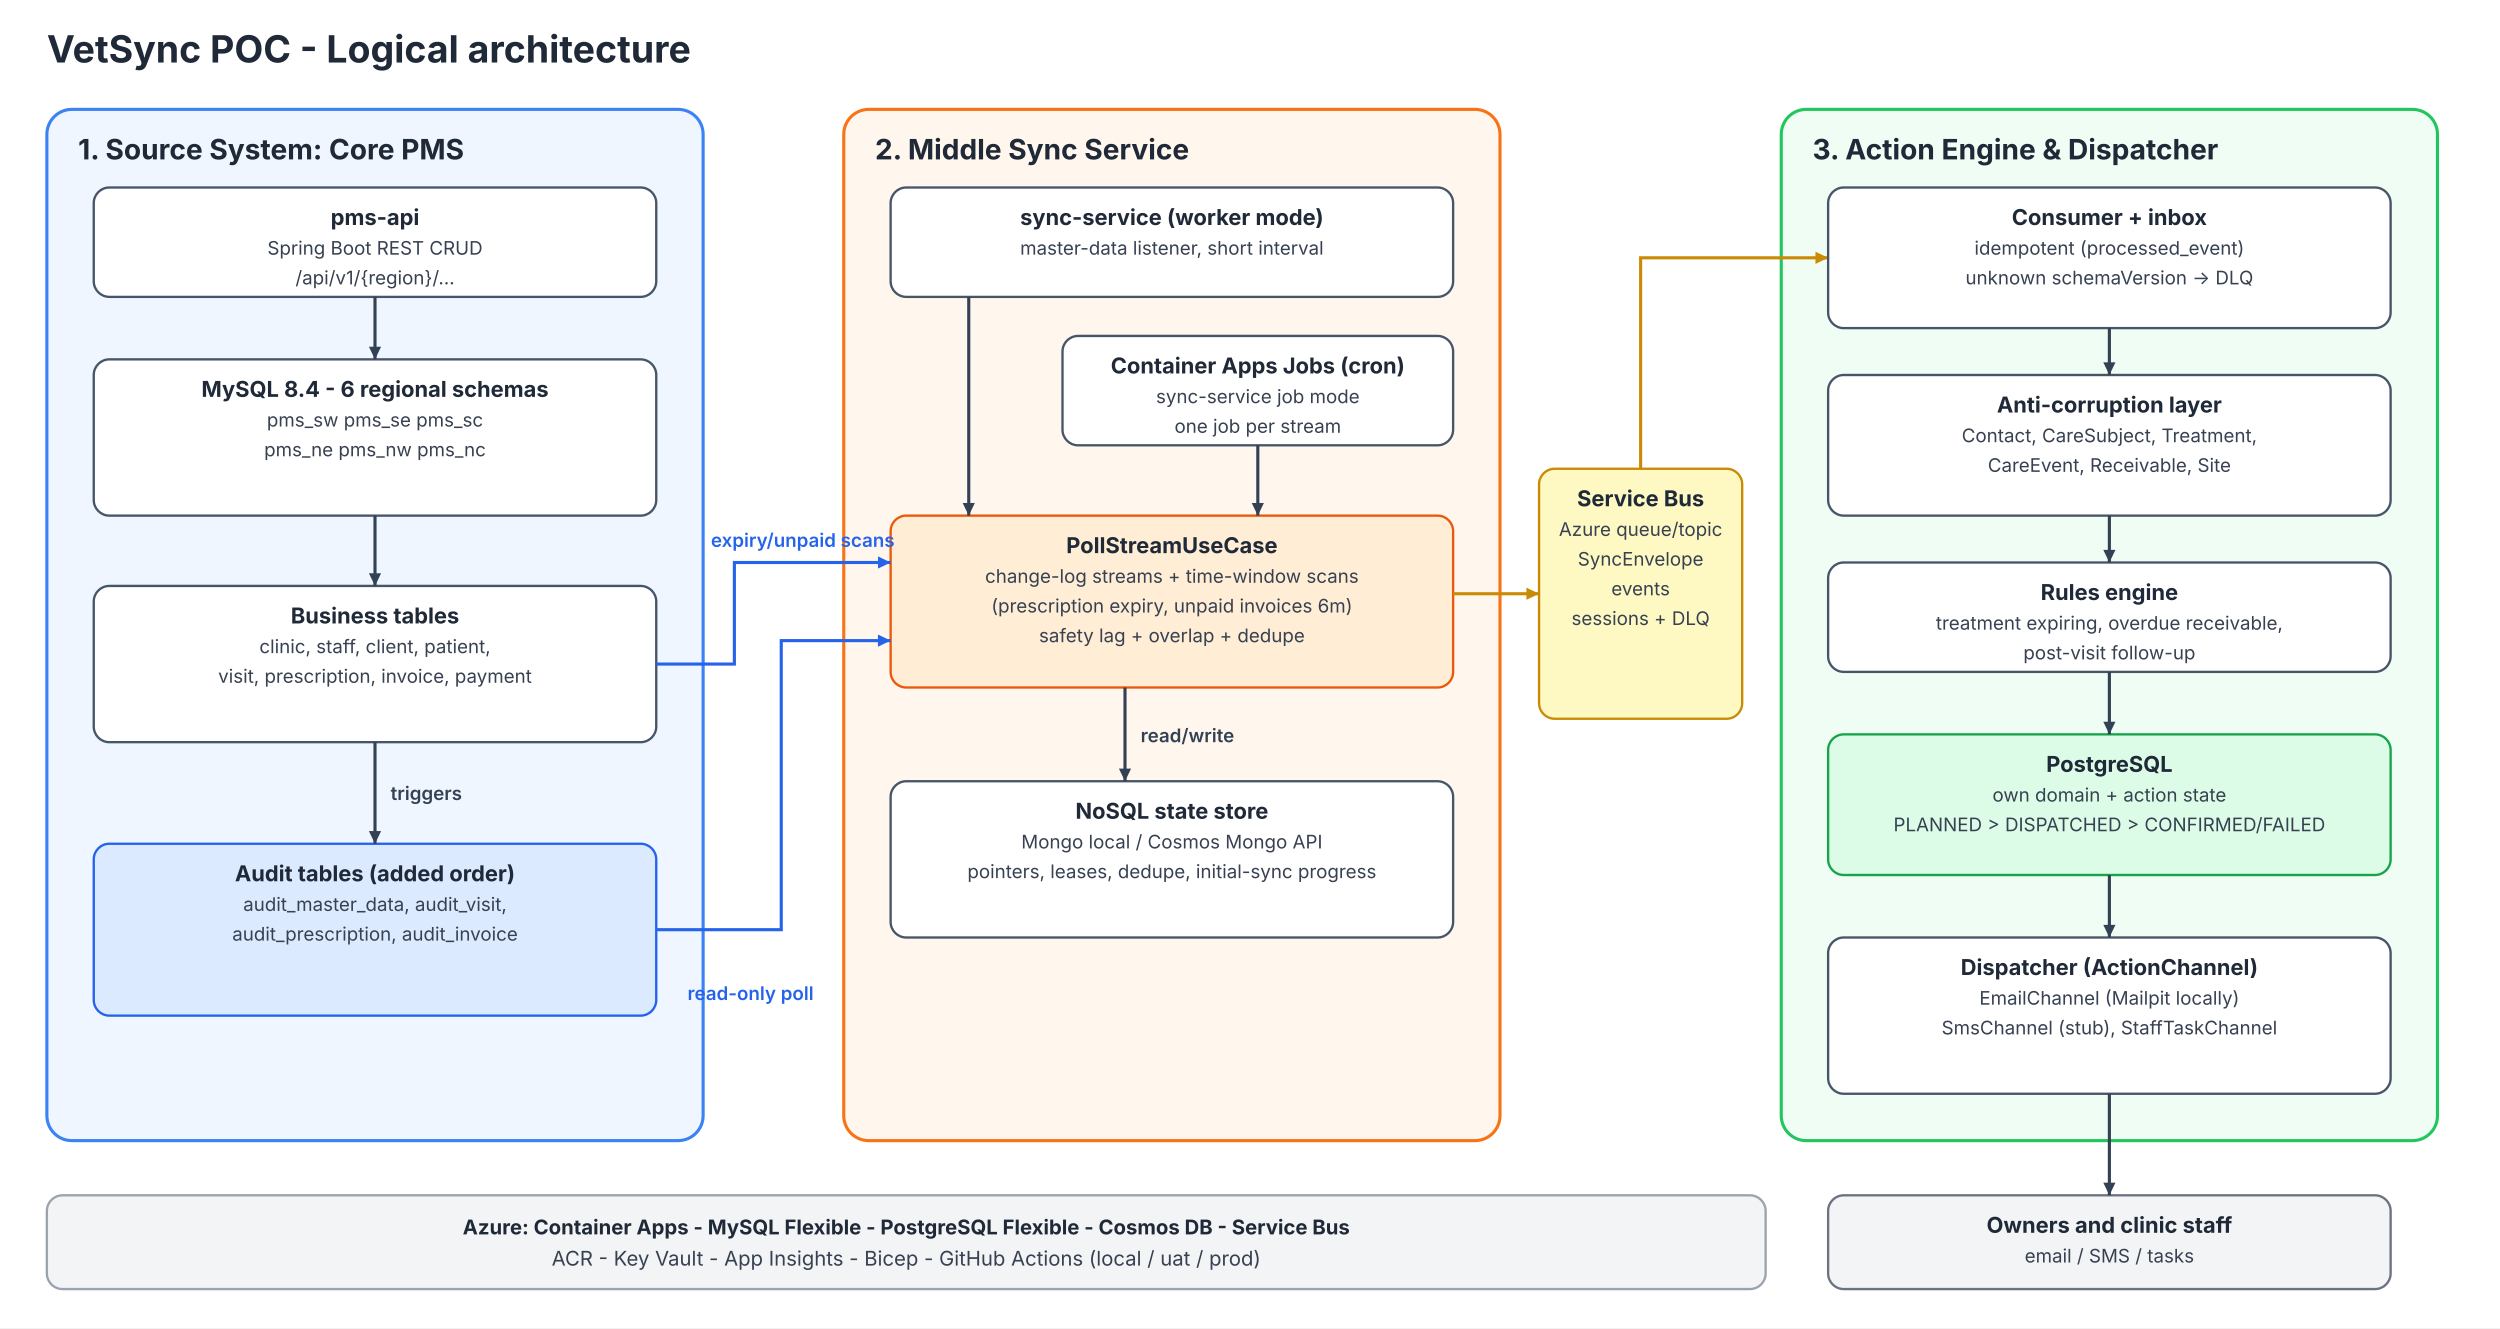
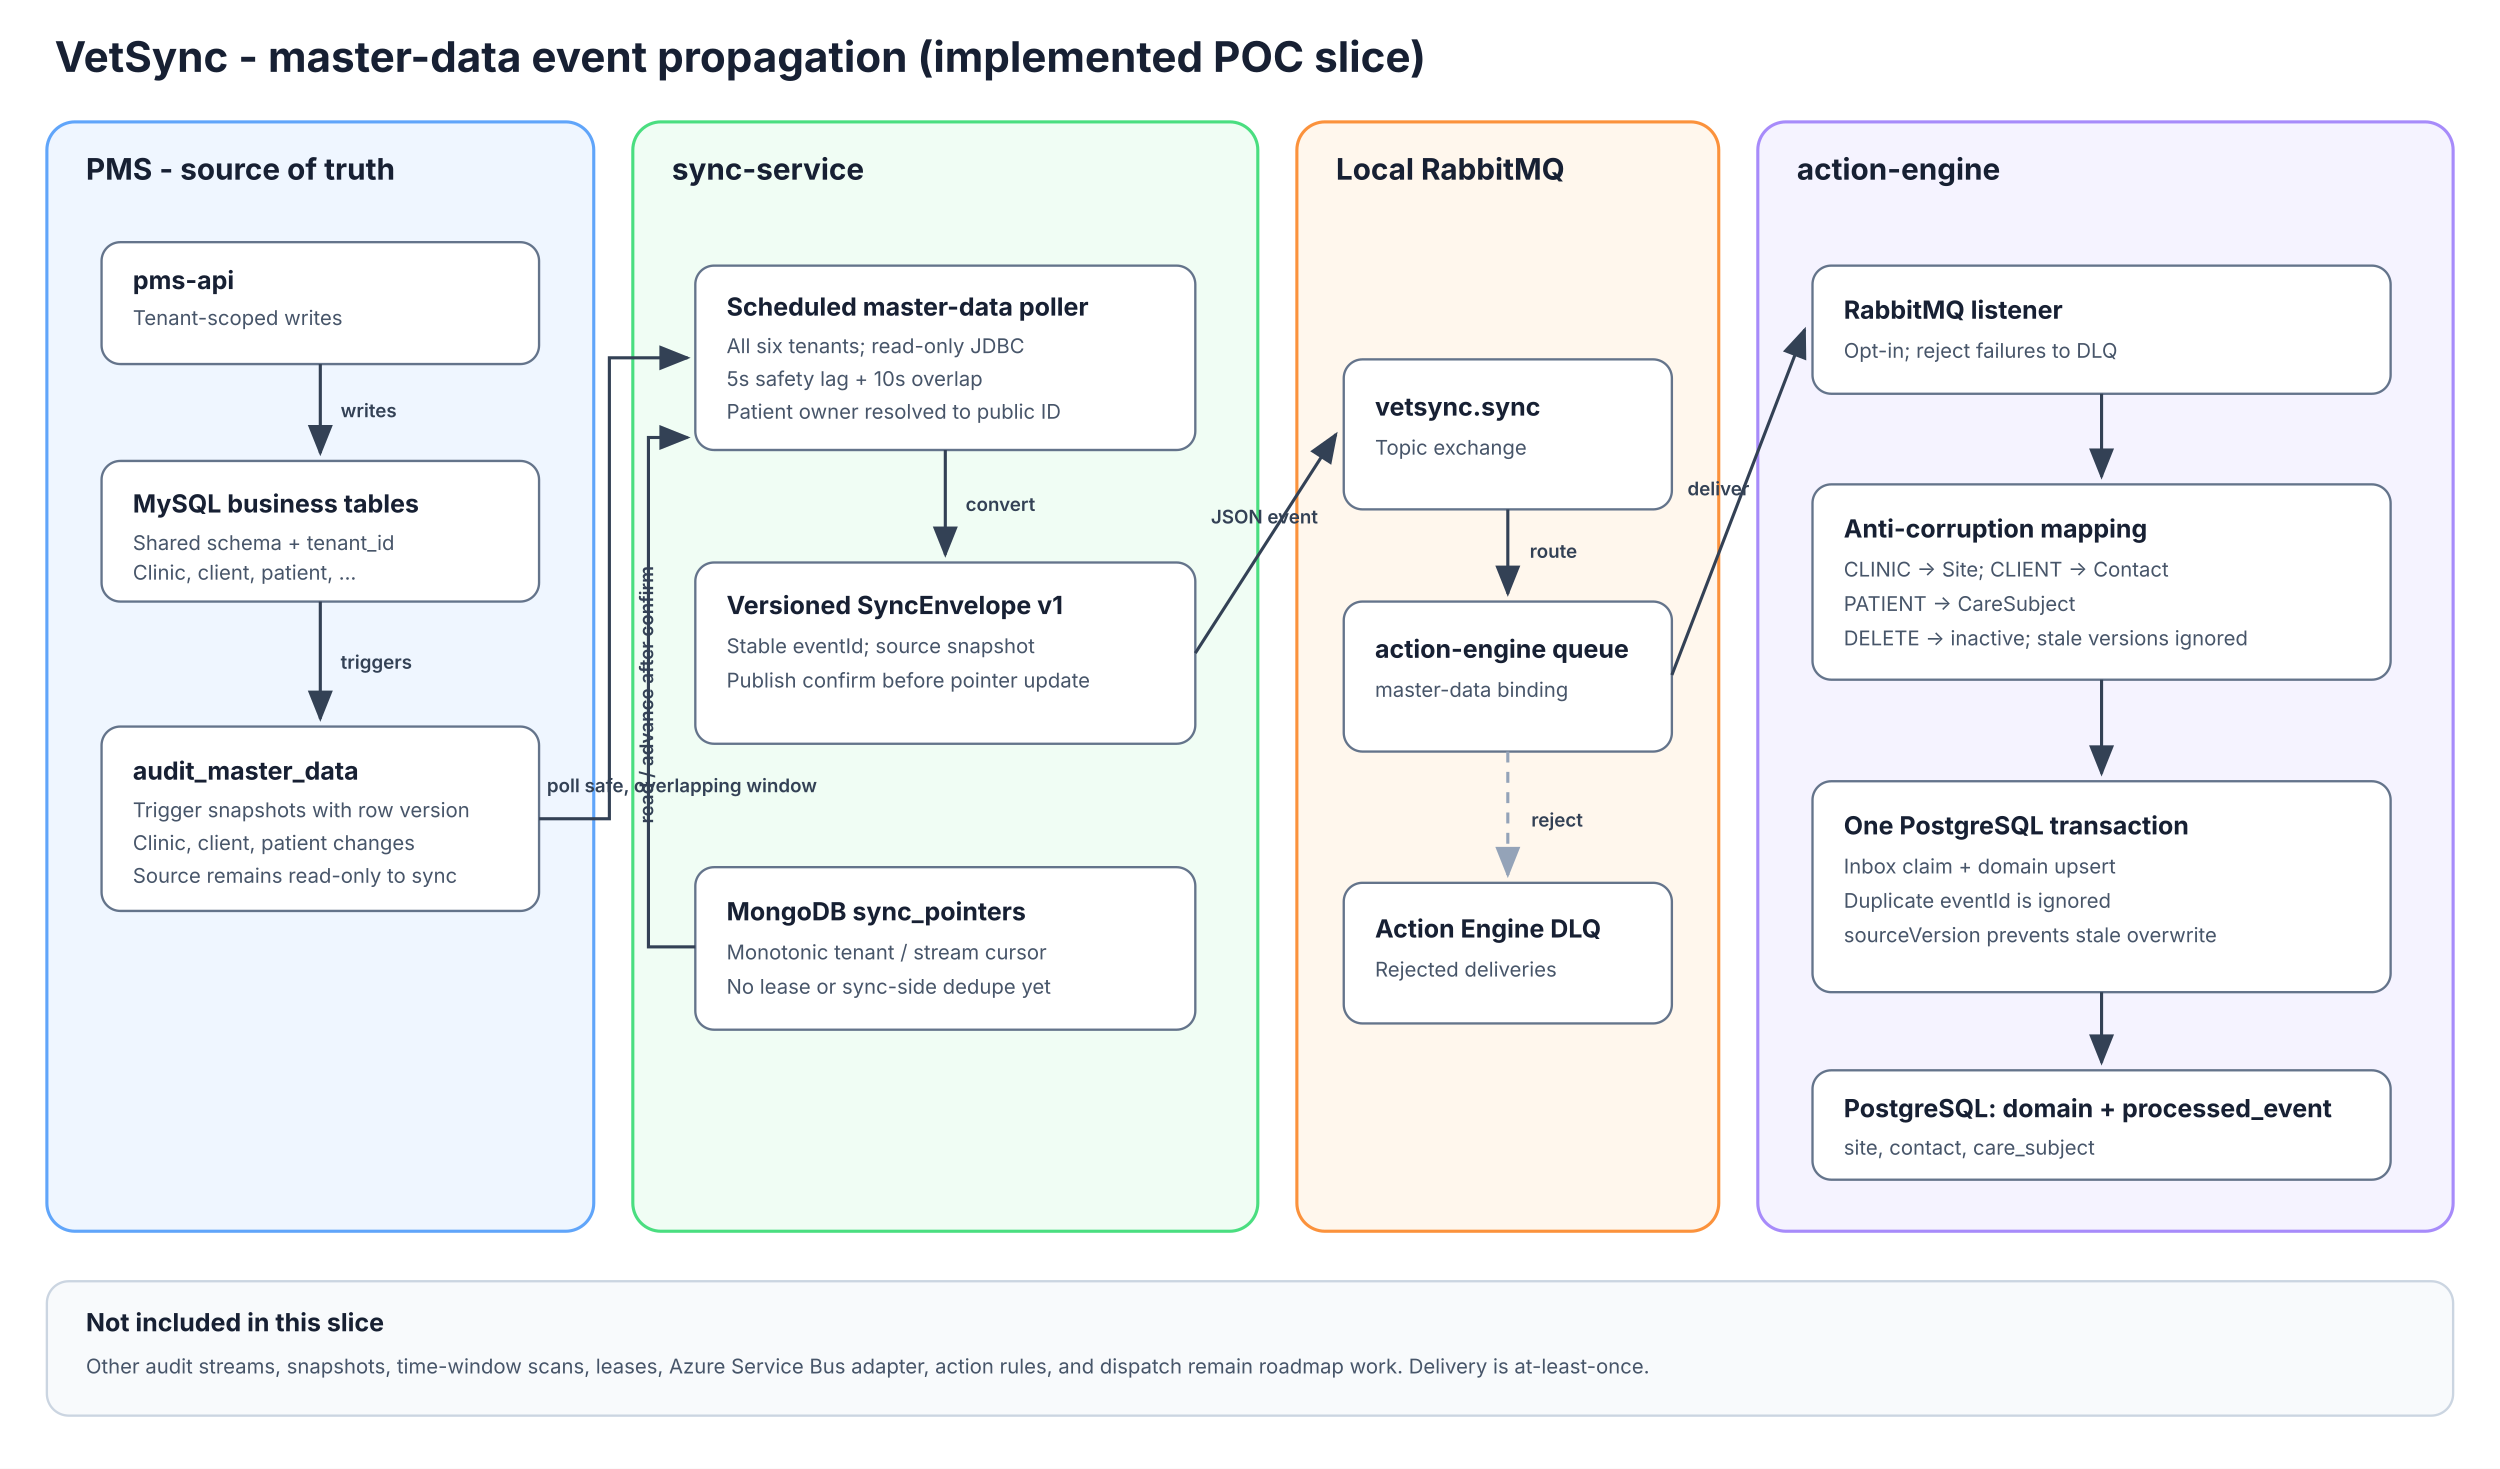
- <svg xmlns="http://www.w3.org/2000/svg" width="1600" height="850" viewBox="0 0 1600 850">
-   <rect width="1600" height="850" fill="#ffffff" />
-   <text x="30" y="40" font-family="Inter, Arial, sans-serif" font-size="24" font-weight="700" fill="#1f2937" text-anchor="start">VetSync POC - Logical architecture</text>
-   <rect x="30" y="70" width="420" height="660" rx="16" fill="#eff6ff" stroke="#3b82f6" stroke-width="2" />
-   <text x="50" y="102" font-family="Inter, Arial, sans-serif" font-size="18" font-weight="700" fill="#1f2937" text-anchor="start">1. Source System: Core PMS</text>
-   <rect x="540" y="70" width="420" height="660" rx="16" fill="#fff7ed" stroke="#f97316" stroke-width="2" />
-   <text x="560" y="102" font-family="Inter, Arial, sans-serif" font-size="18" font-weight="700" fill="#1f2937" text-anchor="start">2. Middle Sync Service</text>
-   <rect x="1140" y="70" width="420" height="660" rx="16" fill="#f0fdf4" stroke="#22c55e" stroke-width="2" />
-   <text x="1160" y="102" font-family="Inter, Arial, sans-serif" font-size="18" font-weight="700" fill="#1f2937" text-anchor="start">3. Action Engine &amp; Dispatcher</text>
-   <rect x="60" y="120" width="360" height="70" rx="10" fill="#ffffff" stroke="#475569" stroke-width="1.5" />
-   <text x="240.0" y="144" font-family="Inter, Arial, sans-serif" font-size="14" font-weight="700" fill="#1f2937" text-anchor="middle">pms-api</text>
-   <text x="240.0" y="163" font-family="Inter, Arial, sans-serif" font-size="12" font-weight="400" fill="#374151" text-anchor="middle">Spring Boot REST CRUD</text>
-   <text x="240.0" y="182" font-family="Inter, Arial, sans-serif" font-size="12" font-weight="400" fill="#374151" text-anchor="middle">/api/v1/{region}/...</text>
-   <rect x="60" y="230" width="360" height="100" rx="10" fill="#ffffff" stroke="#475569" stroke-width="1.5" />
-   <text x="240.0" y="254" font-family="Inter, Arial, sans-serif" font-size="14" font-weight="700" fill="#1f2937" text-anchor="middle">MySQL 8.4 - 6 regional schemas</text>
-   <text x="240.0" y="273" font-family="Inter, Arial, sans-serif" font-size="12" font-weight="400" fill="#374151" text-anchor="middle">pms_sw  pms_se  pms_sc</text>
-   <text x="240.0" y="292" font-family="Inter, Arial, sans-serif" font-size="12" font-weight="400" fill="#374151" text-anchor="middle">pms_ne  pms_nw  pms_nc</text>
-   <rect x="60" y="375" width="360" height="100" rx="10" fill="#ffffff" stroke="#475569" stroke-width="1.5" />
-   <text x="240.0" y="399" font-family="Inter, Arial, sans-serif" font-size="14" font-weight="700" fill="#1f2937" text-anchor="middle">Business tables</text>
-   <text x="240.0" y="418" font-family="Inter, Arial, sans-serif" font-size="12" font-weight="400" fill="#374151" text-anchor="middle">clinic, staff, client, patient,</text>
-   <text x="240.0" y="437" font-family="Inter, Arial, sans-serif" font-size="12" font-weight="400" fill="#374151" text-anchor="middle">visit, prescription, invoice, payment</text>
-   <rect x="60" y="540" width="360" height="110" rx="10" fill="#dbeafe" stroke="#2563eb" stroke-width="1.5" />
-   <text x="240.0" y="564" font-family="Inter, Arial, sans-serif" font-size="14" font-weight="700" fill="#1f2937" text-anchor="middle">Audit tables (added order)</text>
-   <text x="240.0" y="583" font-family="Inter, Arial, sans-serif" font-size="12" font-weight="400" fill="#374151" text-anchor="middle">audit_master_data, audit_visit,</text>
-   <text x="240.0" y="602" font-family="Inter, Arial, sans-serif" font-size="12" font-weight="400" fill="#374151" text-anchor="middle">audit_prescription, audit_invoice</text>
-   <path d="M240,190 L240,230" fill="none" stroke="#334155" stroke-width="2" />
-   <polygon points="240.0,230.0 236.1,221.9 243.9,221.9" fill="#334155" />
-   <path d="M240,330 L240,375" fill="none" stroke="#334155" stroke-width="2" />
-   <polygon points="240.0,375.0 236.1,366.9 243.9,366.9" fill="#334155" />
-   <path d="M240,475 L240,540" fill="none" stroke="#334155" stroke-width="2" />
-   <polygon points="240.0,540.0 236.1,531.9 243.9,531.9" fill="#334155" />
-   <text x="250" y="512" font-family="Inter, Arial, sans-serif" font-size="12" font-weight="600" fill="#334155" text-anchor="start">triggers</text>
-   <rect x="570" y="120" width="360" height="70" rx="10" fill="#ffffff" stroke="#475569" stroke-width="1.5" />
-   <text x="750.0" y="144" font-family="Inter, Arial, sans-serif" font-size="14" font-weight="700" fill="#1f2937" text-anchor="middle">sync-service (worker mode)</text>
-   <text x="750.0" y="163" font-family="Inter, Arial, sans-serif" font-size="12" font-weight="400" fill="#374151" text-anchor="middle">master-data listener, short interval</text>
-   <rect x="680" y="215" width="250" height="70" rx="10" fill="#ffffff" stroke="#475569" stroke-width="1.5" />
-   <text x="805.0" y="239" font-family="Inter, Arial, sans-serif" font-size="14" font-weight="700" fill="#1f2937" text-anchor="middle">Container Apps Jobs (cron)</text>
-   <text x="805.0" y="258" font-family="Inter, Arial, sans-serif" font-size="12" font-weight="400" fill="#374151" text-anchor="middle">sync-service job mode</text>
-   <text x="805.0" y="277" font-family="Inter, Arial, sans-serif" font-size="12" font-weight="400" fill="#374151" text-anchor="middle">one job per stream</text>
-   <rect x="570" y="330" width="360" height="110" rx="10" fill="#ffedd5" stroke="#ea580c" stroke-width="1.5" />
-   <text x="750.0" y="354" font-family="Inter, Arial, sans-serif" font-size="14" font-weight="700" fill="#1f2937" text-anchor="middle">PollStreamUseCase</text>
-   <text x="750.0" y="373" font-family="Inter, Arial, sans-serif" font-size="12" font-weight="400" fill="#374151" text-anchor="middle">change-log streams + time-window scans</text>
-   <text x="750.0" y="392" font-family="Inter, Arial, sans-serif" font-size="12" font-weight="400" fill="#374151" text-anchor="middle">(prescription expiry, unpaid invoices 6m)</text>
-   <text x="750.0" y="411" font-family="Inter, Arial, sans-serif" font-size="12" font-weight="400" fill="#374151" text-anchor="middle">safety lag + overlap + dedupe</text>
-   <rect x="570" y="500" width="360" height="100" rx="10" fill="#ffffff" stroke="#475569" stroke-width="1.5" />
-   <text x="750.0" y="524" font-family="Inter, Arial, sans-serif" font-size="14" font-weight="700" fill="#1f2937" text-anchor="middle">NoSQL state store</text>
-   <text x="750.0" y="543" font-family="Inter, Arial, sans-serif" font-size="12" font-weight="400" fill="#374151" text-anchor="middle">Mongo local / Cosmos Mongo API</text>
-   <text x="750.0" y="562" font-family="Inter, Arial, sans-serif" font-size="12" font-weight="400" fill="#374151" text-anchor="middle">pointers, leases, dedupe, initial-sync progress</text>
-   <path d="M620,190 L620,330" fill="none" stroke="#334155" stroke-width="2" />
-   <polygon points="620.0,330.0 616.1,321.9 623.9,321.9" fill="#334155" />
-   <path d="M805,285 L805,330" fill="none" stroke="#334155" stroke-width="2" />
-   <polygon points="805.0,330.0 801.1,321.9 808.9,321.9" fill="#334155" />
-   <path d="M720,440 L720,500" fill="none" stroke="#334155" stroke-width="2" />
-   <polygon points="720.0,500.0 716.1,491.9 723.9,491.9" fill="#334155" />
-   <text x="730" y="475" font-family="Inter, Arial, sans-serif" font-size="12" font-weight="600" fill="#334155" text-anchor="start">read/write</text>
-   <path d="M420,595 L500,595 L500,410 L570,410" fill="none" stroke="#2563eb" stroke-width="2" />
-   <polygon points="570.0,410.0 561.9,413.9 561.9,406.1" fill="#2563eb" />
-   <text x="440" y="640" font-family="Inter, Arial, sans-serif" font-size="12" font-weight="600" fill="#2563eb" text-anchor="start">read-only poll</text>
-   <path d="M420,425 L470,425 L470,360 L570,360" fill="none" stroke="#2563eb" stroke-width="2" />
-   <polygon points="570.0,360.0 561.9,363.9 561.9,356.1" fill="#2563eb" />
-   <text x="455" y="350" font-family="Inter, Arial, sans-serif" font-size="12" font-weight="600" fill="#2563eb" text-anchor="start">expiry/unpaid scans</text>
-   <rect x="985" y="300" width="130" height="160" rx="10" fill="#fef9c3" stroke="#ca8a04" stroke-width="1.5" />
-   <text x="1050.0" y="324" font-family="Inter, Arial, sans-serif" font-size="14" font-weight="700" fill="#1f2937" text-anchor="middle">Service Bus</text>
-   <text x="1050.0" y="343" font-family="Inter, Arial, sans-serif" font-size="12" font-weight="400" fill="#374151" text-anchor="middle">Azure queue/topic</text>
-   <text x="1050.0" y="362" font-family="Inter, Arial, sans-serif" font-size="12" font-weight="400" fill="#374151" text-anchor="middle">SyncEnvelope</text>
-   <text x="1050.0" y="381" font-family="Inter, Arial, sans-serif" font-size="12" font-weight="400" fill="#374151" text-anchor="middle">events</text>
-   <text x="1050.0" y="400" font-family="Inter, Arial, sans-serif" font-size="12" font-weight="400" fill="#374151" text-anchor="middle">sessions + DLQ</text>
-   <path d="M930,380 L985,380" fill="none" stroke="#ca8a04" stroke-width="2" />
-   <polygon points="985.0,380.0 976.9,383.9 976.9,376.1" fill="#ca8a04" />
-   <path d="M1050,300 L1050,165 L1170,165" fill="none" stroke="#ca8a04" stroke-width="2" />
-   <polygon points="1170.0,165.0 1161.9,168.9 1161.9,161.1" fill="#ca8a04" />
-   <rect x="1170" y="120" width="360" height="90" rx="10" fill="#ffffff" stroke="#475569" stroke-width="1.5" />
-   <text x="1350.0" y="144" font-family="Inter, Arial, sans-serif" font-size="14" font-weight="700" fill="#1f2937" text-anchor="middle">Consumer + inbox</text>
-   <text x="1350.0" y="163" font-family="Inter, Arial, sans-serif" font-size="12" font-weight="400" fill="#374151" text-anchor="middle">idempotent (processed_event)</text>
-   <text x="1350.0" y="182" font-family="Inter, Arial, sans-serif" font-size="12" font-weight="400" fill="#374151" text-anchor="middle">unknown schemaVersion -&gt; DLQ</text>
-   <rect x="1170" y="240" width="360" height="90" rx="10" fill="#ffffff" stroke="#475569" stroke-width="1.5" />
-   <text x="1350.0" y="264" font-family="Inter, Arial, sans-serif" font-size="14" font-weight="700" fill="#1f2937" text-anchor="middle">Anti-corruption layer</text>
-   <text x="1350.0" y="283" font-family="Inter, Arial, sans-serif" font-size="12" font-weight="400" fill="#374151" text-anchor="middle">Contact, CareSubject, Treatment,</text>
-   <text x="1350.0" y="302" font-family="Inter, Arial, sans-serif" font-size="12" font-weight="400" fill="#374151" text-anchor="middle">CareEvent, Receivable, Site</text>
-   <rect x="1170" y="360" width="360" height="70" rx="10" fill="#ffffff" stroke="#475569" stroke-width="1.5" />
-   <text x="1350.0" y="384" font-family="Inter, Arial, sans-serif" font-size="14" font-weight="700" fill="#1f2937" text-anchor="middle">Rules engine</text>
-   <text x="1350.0" y="403" font-family="Inter, Arial, sans-serif" font-size="12" font-weight="400" fill="#374151" text-anchor="middle">treatment expiring, overdue receivable,</text>
-   <text x="1350.0" y="422" font-family="Inter, Arial, sans-serif" font-size="12" font-weight="400" fill="#374151" text-anchor="middle">post-visit follow-up</text>
-   <rect x="1170" y="470" width="360" height="90" rx="10" fill="#dcfce7" stroke="#16a34a" stroke-width="1.5" />
-   <text x="1350.0" y="494" font-family="Inter, Arial, sans-serif" font-size="14" font-weight="700" fill="#1f2937" text-anchor="middle">PostgreSQL</text>
-   <text x="1350.0" y="513" font-family="Inter, Arial, sans-serif" font-size="12" font-weight="400" fill="#374151" text-anchor="middle">own domain + action state</text>
-   <text x="1350.0" y="532" font-family="Inter, Arial, sans-serif" font-size="12" font-weight="400" fill="#374151" text-anchor="middle">PLANNED &gt; DISPATCHED &gt; CONFIRMED/FAILED</text>
-   <rect x="1170" y="600" width="360" height="100" rx="10" fill="#ffffff" stroke="#475569" stroke-width="1.5" />
-   <text x="1350.0" y="624" font-family="Inter, Arial, sans-serif" font-size="14" font-weight="700" fill="#1f2937" text-anchor="middle">Dispatcher (ActionChannel)</text>
-   <text x="1350.0" y="643" font-family="Inter, Arial, sans-serif" font-size="12" font-weight="400" fill="#374151" text-anchor="middle">EmailChannel (Mailpit locally)</text>
-   <text x="1350.0" y="662" font-family="Inter, Arial, sans-serif" font-size="12" font-weight="400" fill="#374151" text-anchor="middle">SmsChannel (stub), StaffTaskChannel</text>
-   <path d="M1350,210 L1350,240" fill="none" stroke="#334155" stroke-width="2" />
-   <polygon points="1350.0,240.0 1346.1,231.9 1353.9,231.9" fill="#334155" />
-   <path d="M1350,330 L1350,360" fill="none" stroke="#334155" stroke-width="2" />
-   <polygon points="1350.0,360.0 1346.1,351.9 1353.9,351.9" fill="#334155" />
-   <path d="M1350,430 L1350,470" fill="none" stroke="#334155" stroke-width="2" />
-   <polygon points="1350.0,470.0 1346.1,461.9 1353.9,461.9" fill="#334155" />
-   <path d="M1350,560 L1350,600" fill="none" stroke="#334155" stroke-width="2" />
-   <polygon points="1350.0,600.0 1346.1,591.9 1353.9,591.9" fill="#334155" />
-   <rect x="1170" y="765" width="360" height="60" rx="10" fill="#f3f4f6" stroke="#6b7280" stroke-width="1.5" />
-   <text x="1350.0" y="789" font-family="Inter, Arial, sans-serif" font-size="14" font-weight="700" fill="#1f2937" text-anchor="middle">Owners and clinic staff</text>
-   <text x="1350.0" y="808" font-family="Inter, Arial, sans-serif" font-size="12" font-weight="400" fill="#374151" text-anchor="middle">email / SMS / tasks</text>
-   <path d="M1350,700 L1350,765" fill="none" stroke="#334155" stroke-width="2" />
-   <polygon points="1350.0,765.0 1346.1,756.9 1353.9,756.9" fill="#334155" />
-   <rect x="30" y="765" width="1100" height="60" rx="10" fill="#f3f4f6" stroke="#9ca3af" stroke-width="1.5" />
-   <text x="580" y="790" font-family="Inter, Arial, sans-serif" font-size="13" font-weight="700" fill="#1f2937" text-anchor="middle">Azure: Container Apps - MySQL Flexible - PostgreSQL Flexible - Cosmos DB - Service Bus</text>
-   <text x="580" y="810" font-family="Inter, Arial, sans-serif" font-size="13" font-weight="400" fill="#374151" text-anchor="middle">ACR - Key Vault - App Insights - Bicep - GitHub Actions (local / uat / prod)</text>
+ <svg xmlns="http://www.w3.org/2000/svg" width="1600" height="940" viewBox="0 0 1600 940" role="img" aria-labelledby="title description">
+   <defs>
+     <marker id="arrow" markerWidth="10" markerHeight="8" refX="9" refY="4" orient="auto">
+       <path d="M0,0 L10,4 L0,8 Z" fill="#334155" />
+     </marker>
+     <marker id="planned-arrow" markerWidth="10" markerHeight="8" refX="9" refY="4" orient="auto">
+       <path d="M0,0 L10,4 L0,8 Z" fill="#94a3b8" />
+     </marker>
+     <style>
+       text { font-family: Inter, Arial, sans-serif; fill: #172033; }
+       .title { font-size: 27px; font-weight: 700; }
+       .panel-title { font-size: 19px; font-weight: 700; }
+       .node-title { font-size: 16px; font-weight: 700; }
+       .body { font-size: 13px; fill: #475569; }
+       .label { font-size: 12px; font-weight: 600; fill: #334155; }
+       .node { fill: #ffffff; stroke: #64748b; stroke-width: 1.5; rx: 12; }
+       .edge { fill: none; stroke: #334155; stroke-width: 2; marker-end: url(#arrow); }
+       .planned { fill: none; stroke: #94a3b8; stroke-width: 2; stroke-dasharray: 7 6; marker-end: url(#planned-arrow); }
+     </style>
+   </defs>
+   <rect width="1600" height="940" fill="#ffffff" />
+   <text class="title" x="35" y="46">VetSync - master-data event propagation (implemented POC slice)</text>
+   <rect x="30" y="78" width="350" height="710" rx="18" fill="#eff6ff" stroke="#60a5fa" stroke-width="2" />
+   <text class="panel-title" x="55" y="115">PMS - source of truth</text>
+   <rect class="node" x="65" y="155" width="280" height="78" />
+   <text class="node-title" x="85" y="185">pms-api</text>
+   <text class="body" x="85" y="208">Tenant-scoped writes</text>
+   <rect class="node" x="65" y="295" width="280" height="90" />
+   <text class="node-title" x="85" y="328">MySQL business tables</text>
+   <text class="body" x="85" y="352">Shared schema + tenant_id</text>
+   <text class="body" x="85" y="371">Clinic, client, patient, ...</text>
+   <rect class="node" x="65" y="465" width="280" height="118" />
+   <text class="node-title" x="85" y="499">audit_master_data</text>
+   <text class="body" x="85" y="523">Trigger snapshots with row version</text>
+   <text class="body" x="85" y="544">Clinic, client, patient changes</text>
+   <text class="body" x="85" y="565">Source remains read-only to sync</text>
+   <path class="edge" d="M205 233 L205 290" />
+   <text class="label" x="218" y="267">writes</text>
+   <path class="edge" d="M205 385 L205 460" />
+   <text class="label" x="218" y="428">triggers</text>
+   <rect x="405" y="78" width="400" height="710" rx="18" fill="#f0fdf4" stroke="#4ade80" stroke-width="2" />
+   <text class="panel-title" x="430" y="115">sync-service</text>
+   <rect class="node" x="445" y="170" width="320" height="118" />
+   <text class="node-title" x="465" y="202">Scheduled master-data poller</text>
+   <text class="body" x="465" y="226">All six tenants; read-only JDBC</text>
+   <text class="body" x="465" y="247">5s safety lag + 10s overlap</text>
+   <text class="body" x="465" y="268">Patient owner resolved to public ID</text>
+   <rect class="node" x="445" y="360" width="320" height="116" />
+   <text class="node-title" x="465" y="393">Versioned SyncEnvelope v1</text>
+   <text class="body" x="465" y="418">Stable eventId; source snapshot</text>
+   <text class="body" x="465" y="440">Publish confirm before pointer update</text>
+   <rect class="node" x="445" y="555" width="320" height="104" />
+   <text class="node-title" x="465" y="589">MongoDB sync_pointers</text>
+   <text class="body" x="465" y="614">Monotonic tenant / stream cursor</text>
+   <text class="body" x="465" y="636">No lease or sync-side dedupe yet</text>
+   <path class="edge" d="M345 524 L390 524 L390 229 L440 229" />
+   <text class="label" x="350" y="507">poll safe, overlapping window</text>
+   <path class="edge" d="M605 288 L605 355" />
+   <text class="label" x="618" y="327">convert</text>
+   <path class="edge" d="M445 606 L415 606 L415 280 L440 280" />
+   <text class="label" x="418" y="527" transform="rotate(-90 418 527)">read / advance after confirm</text>
+   <rect x="830" y="78" width="270" height="710" rx="18" fill="#fff7ed" stroke="#fb923c" stroke-width="2" />
+   <text class="panel-title" x="855" y="115">Local RabbitMQ</text>
+   <rect class="node" x="860" y="230" width="210" height="96" />
+   <text class="node-title" x="880" y="266">vetsync.sync</text>
+   <text class="body" x="880" y="291">Topic exchange</text>
+   <rect class="node" x="860" y="385" width="210" height="96" />
+   <text class="node-title" x="880" y="421">action-engine queue</text>
+   <text class="body" x="880" y="446">master-data binding</text>
+   <rect class="node" x="860" y="565" width="210" height="90" />
+   <text class="node-title" x="880" y="600">Action Engine DLQ</text>
+   <text class="body" x="880" y="625">Rejected deliveries</text>
+   <path class="edge" d="M765 418 L855 278" />
+   <text class="label" x="775" y="335">JSON event</text>
+   <path class="edge" d="M965 326 L965 380" />
+   <text class="label" x="979" y="357">route</text>
+   <path class="planned" d="M965 481 L965 560" />
+   <text class="label" x="980" y="529">reject</text>
+   <rect x="1125" y="78" width="445" height="710" rx="18" fill="#f5f3ff" stroke="#a78bfa" stroke-width="2" />
+   <text class="panel-title" x="1150" y="115">action-engine</text>
+   <rect class="node" x="1160" y="170" width="370" height="82" />
+   <text class="node-title" x="1180" y="204">RabbitMQ listener</text>
+   <text class="body" x="1180" y="229">Opt-in; reject failures to DLQ</text>
+   <rect class="node" x="1160" y="310" width="370" height="125" />
+   <text class="node-title" x="1180" y="344">Anti-corruption mapping</text>
+   <text class="body" x="1180" y="369">CLINIC → Site; CLIENT → Contact</text>
+   <text class="body" x="1180" y="391">PATIENT → CareSubject</text>
+   <text class="body" x="1180" y="413">DELETE → inactive; stale versions ignored</text>
+   <rect class="node" x="1160" y="500" width="370" height="135" />
+   <text class="node-title" x="1180" y="534">One PostgreSQL transaction</text>
+   <text class="body" x="1180" y="559">Inbox claim + domain upsert</text>
+   <text class="body" x="1180" y="581">Duplicate eventId is ignored</text>
+   <text class="body" x="1180" y="603">sourceVersion prevents stale overwrite</text>
+   <rect class="node" x="1160" y="685" width="370" height="70" />
+   <text class="node-title" x="1180" y="715">PostgreSQL: domain + processed_event</text>
+   <text class="body" x="1180" y="739">site, contact, care_subject</text>
+   <path class="edge" d="M1070 432 L1155 211" />
+   <text class="label" x="1080" y="317">deliver</text>
+   <path class="edge" d="M1345 252 L1345 305" />
+   <path class="edge" d="M1345 435 L1345 495" />
+   <path class="edge" d="M1345 635 L1345 680" />
+   <rect x="30" y="820" width="1540" height="86" rx="14" fill="#f8fafc" stroke="#cbd5e1" stroke-width="1.5" />
+   <text class="node-title" x="55" y="852">Not included in this slice</text>
+   <text class="body" x="55" y="879">Other audit streams, snapshots, time-window scans, leases, Azure Service Bus adapter, action rules, and dispatch remain roadmap work. Delivery is at-least-once.</text>
</svg>
